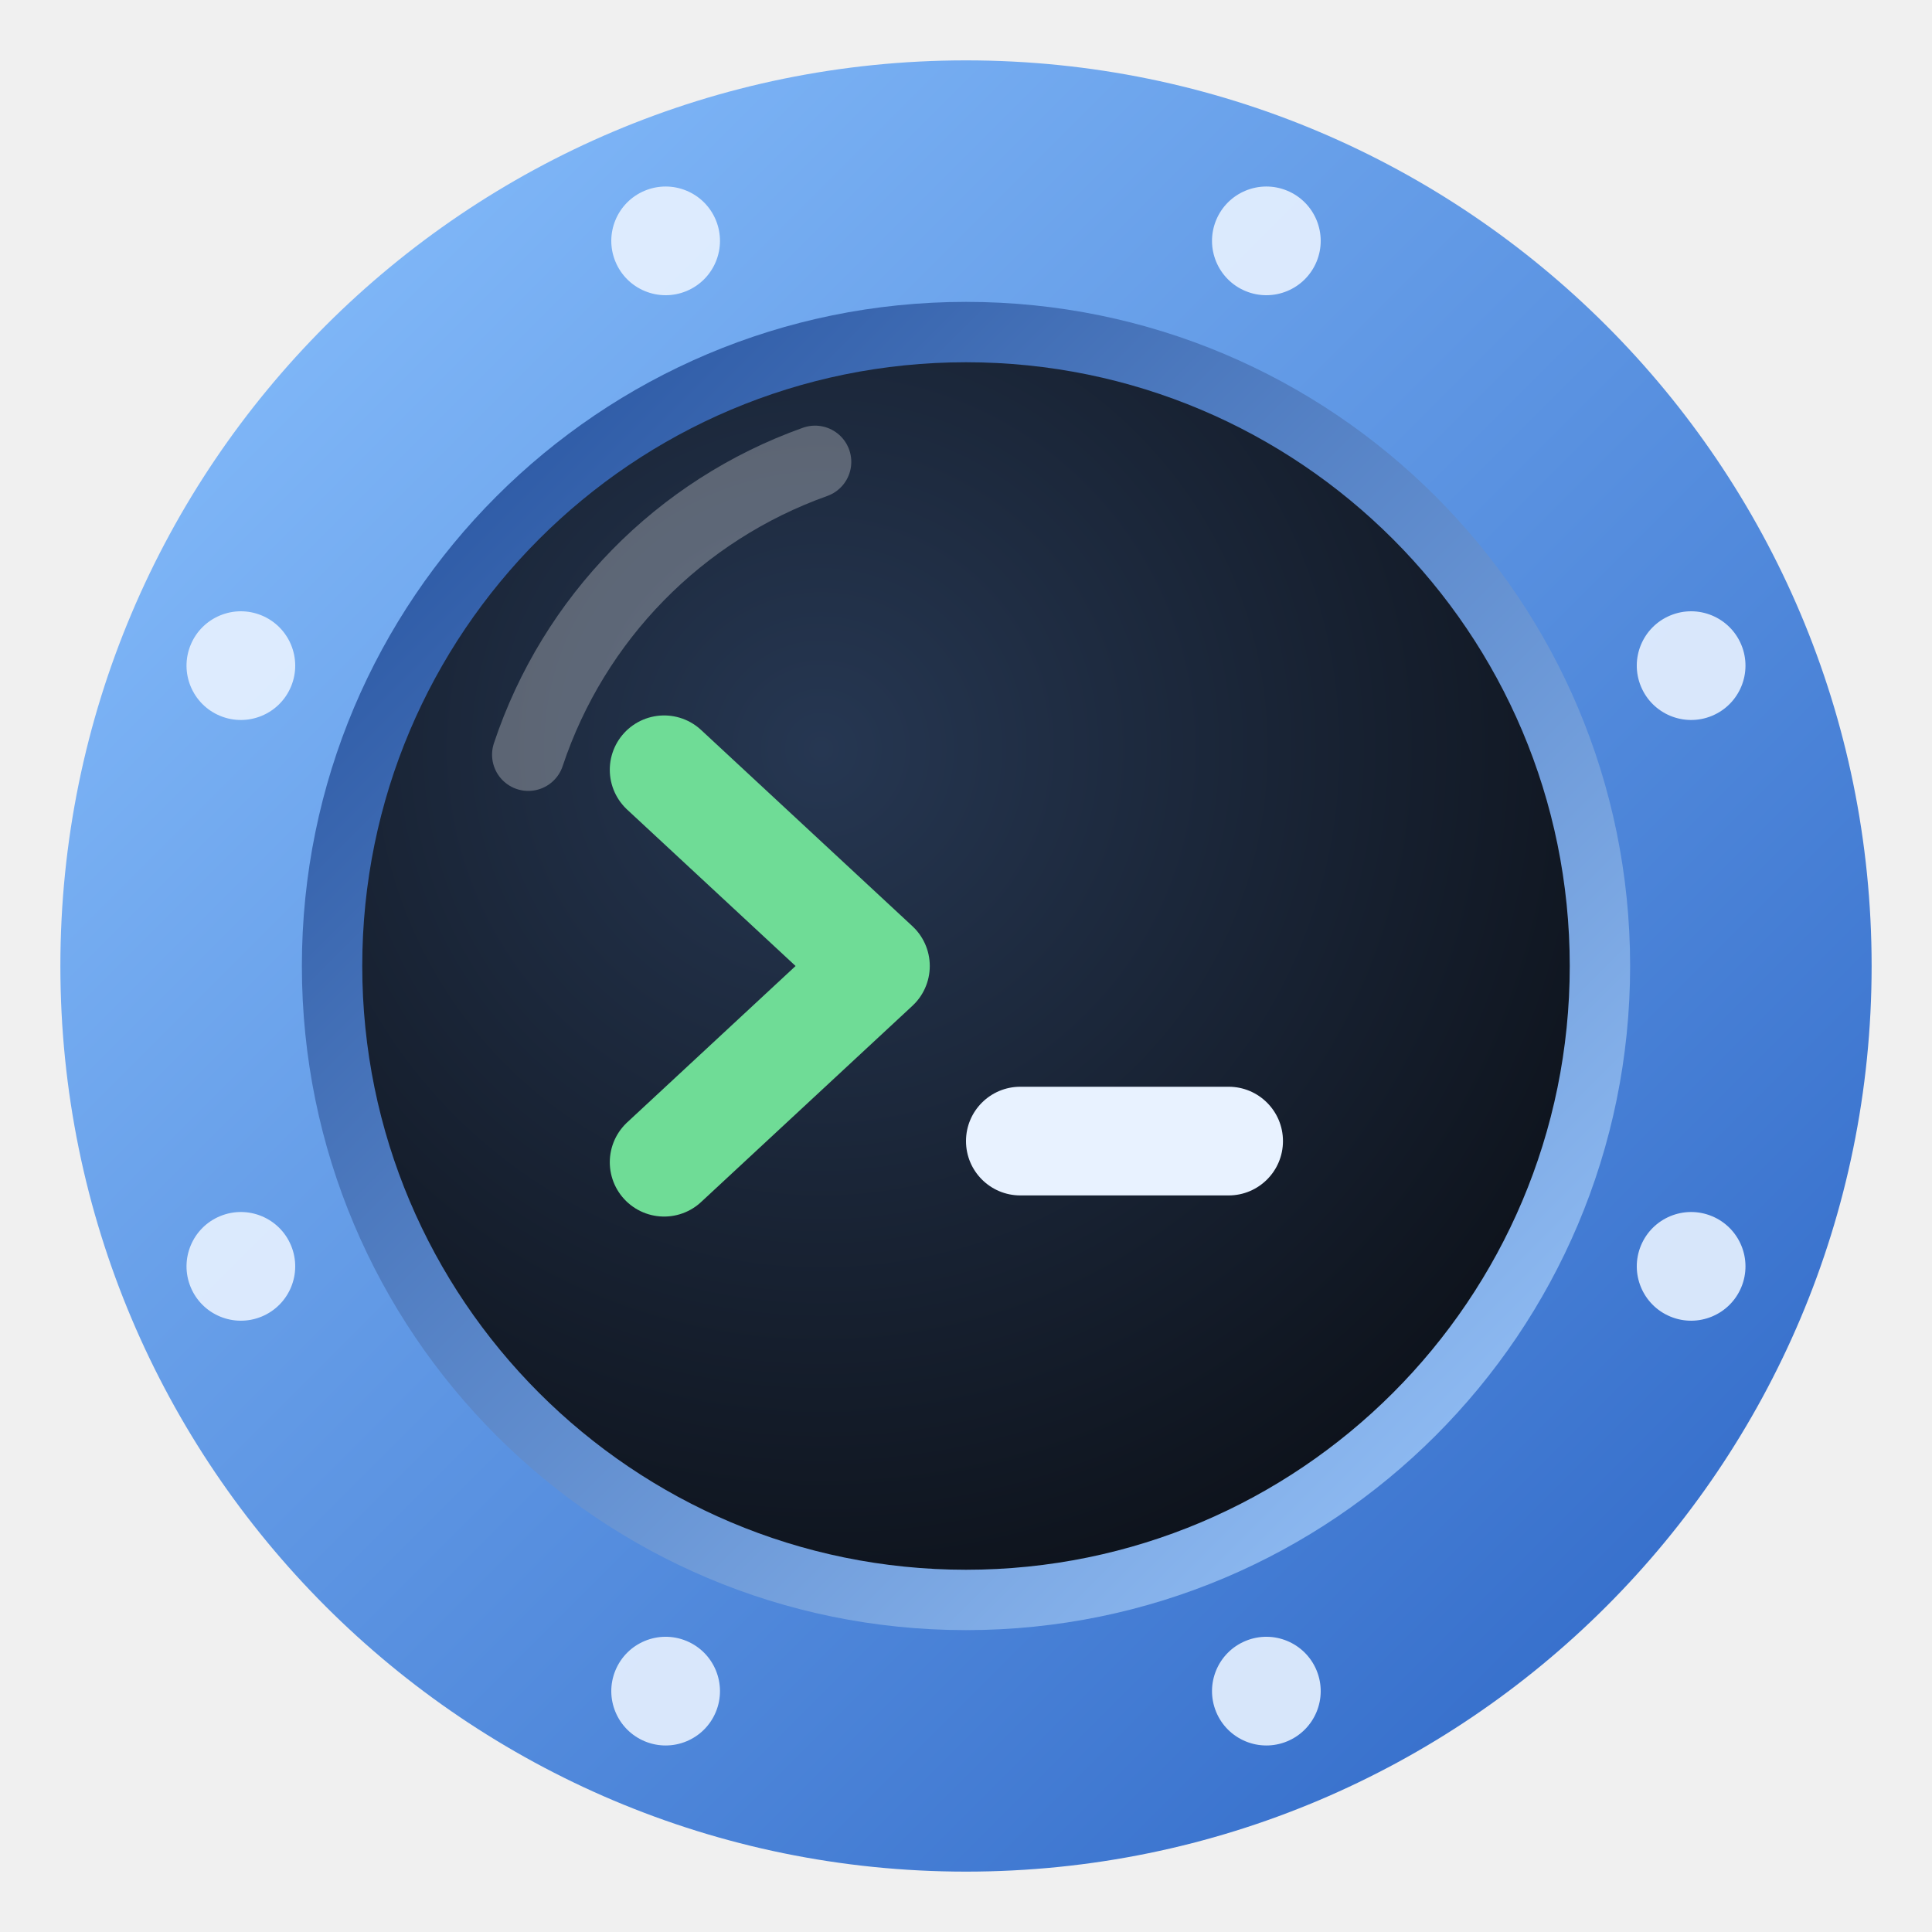
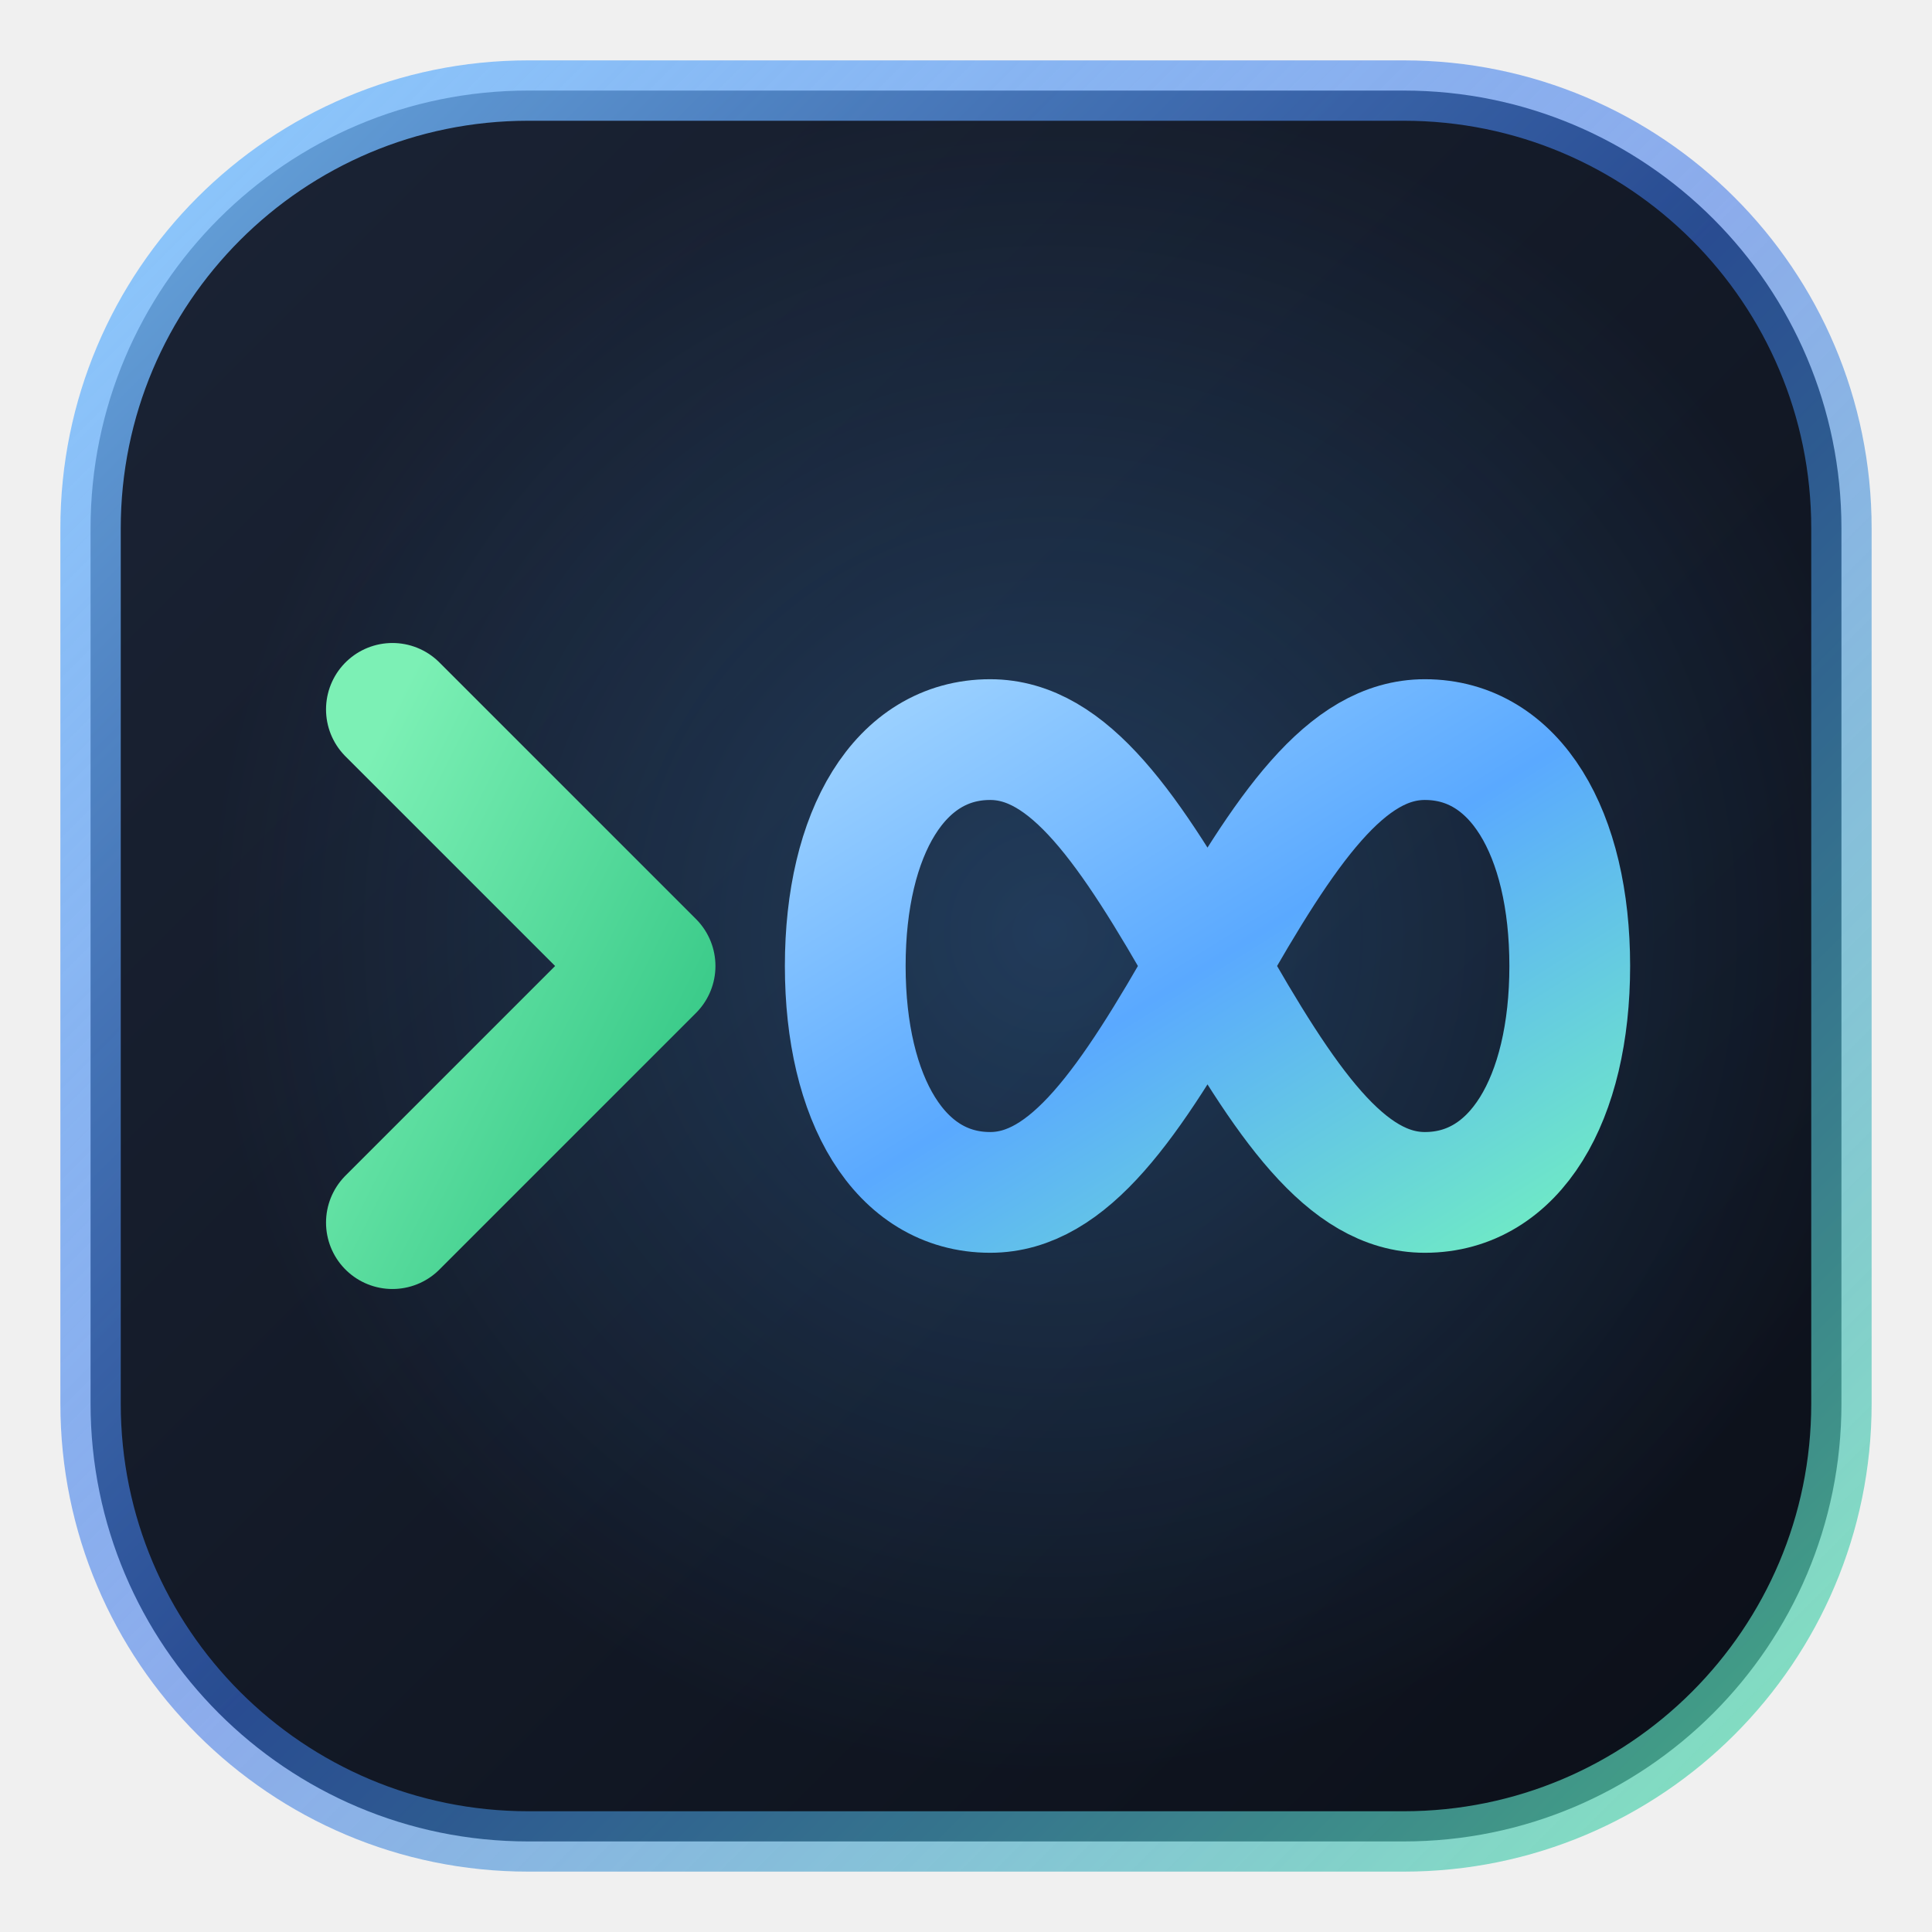
<svg xmlns="http://www.w3.org/2000/svg" viewBox="0 0 64 64">
  <defs>
-     <linearGradient id="ring" x1="0" y1="0" x2="1" y2="1">
-       <stop offset="0" stop-color="#8cc3ff" />
-       <stop offset="1" stop-color="#2a63c4" />
+     <linearGradient id="bg" x1="0" y1="0" x2="1" y2="1">
+       <stop offset="0" stop-color="#1b2436" />
+       <stop offset="1" stop-color="#0b0f18" />
    </linearGradient>
-     <linearGradient id="rim" x1="1" y1="1" x2="0" y2="0">
-       <stop offset="0" stop-color="#9fcbff" />
-       <stop offset="1" stop-color="#1d4a99" />
+     <linearGradient id="frame" x1="0" y1="0" x2="1" y2="1">
+       <stop offset="0" stop-color="#7cc4ff" stop-opacity=".85" />
+       <stop offset=".5" stop-color="#3b75e8" stop-opacity=".55" />
+       <stop offset="1" stop-color="#5ce1a8" stop-opacity=".75" />
    </linearGradient>
-     <radialGradient id="glass" cx=".38" cy=".32" r=".8">
-       <stop offset="0" stop-color="#263752" />
-       <stop offset="1" stop-color="#0b0f16" />
+     <radialGradient id="glow" cx=".55" cy=".48" r=".5">
+       <stop offset="0" stop-color="#4ea8ff" stop-opacity=".24" />
+       <stop offset="1" stop-color="#4ea8ff" stop-opacity="0" />
    </radialGradient>
+     <linearGradient id="prompt" x1="0" y1="0" x2="1" y2="1">
+       <stop offset="0" stop-color="#7cf0b5" />
+       <stop offset="1" stop-color="#34c785" />
+     </linearGradient>
+     <linearGradient id="infi" x1="0" y1="0" x2="1" y2="1">
+       <stop offset="0" stop-color="#9ad0ff" />
+       <stop offset=".5" stop-color="#5aa9ff" />
+       <stop offset="1" stop-color="#6ee7c8" />
+     </linearGradient>
  </defs>
-   <circle cx="32" cy="32" r="30" fill="url(#ring)" />
-   <circle cx="32" cy="32" r="22" fill="url(#rim)" />
-   <circle cx="32" cy="32" r="20" fill="url(#glass)" />
-   <g fill="#e8f2ff" opacity=".9">
-     <circle cx="32" cy="6" r="1.8" transform="rotate(22.5 32 32)" />
-     <circle cx="32" cy="6" r="1.8" transform="rotate(67.5 32 32)" />
-     <circle cx="32" cy="6" r="1.8" transform="rotate(112.5 32 32)" />
-     <circle cx="32" cy="6" r="1.8" transform="rotate(157.5 32 32)" />
-     <circle cx="32" cy="6" r="1.8" transform="rotate(202.5 32 32)" />
-     <circle cx="32" cy="6" r="1.8" transform="rotate(247.5 32 32)" />
-     <circle cx="32" cy="6" r="1.8" transform="rotate(292.5 32 32)" />
-     <circle cx="32" cy="6" r="1.8" transform="rotate(337.5 32 32)" />
-   </g>
-   <path d="M22 25.5 29 32l-7 6.5" fill="none" stroke="#6fdc96" stroke-width="3.6" stroke-linecap="round" stroke-linejoin="round" />
-   <rect x="32" y="36" width="10.5" height="3.6" rx="1.8" fill="#e8f2ff" />
-   <path d="M17.5 25A15.5 15.5 0 0 1 27 15.3" fill="none" stroke="#fff" stroke-opacity=".28" stroke-width="2.4" stroke-linecap="round" />
+   <rect x="3" y="3" width="58" height="58" rx="14.5" fill="url(#bg)" stroke="url(#frame)" stroke-width="2" />
+   <rect x="4" y="4" width="56" height="56" rx="13.5" fill="url(#glow)" />
+   <path d="M13 23.5 21.5 32 13 40.5" fill="none" stroke="url(#prompt)" stroke-width="4.4" stroke-linecap="round" stroke-linejoin="round" />
+   <path d="M40 32C42.6 27.4 44.6 24.5 47.2 24.5 50.2 24.5 52 27.6 52 32c0 4.4-1.8 7.5-4.8 7.5-2.6 0-4.6-2.9-7.2-7.5-2.6-4.6-4.6-7.5-7.2-7.5-3 0-4.8 3.1-4.8 7.5 0 4.4 1.8 7.5 4.8 7.5 2.6 0 4.6-2.9 7.2-7.5Z" fill="none" stroke="url(#infi)" stroke-width="4" stroke-linecap="round" stroke-linejoin="round" />
</svg>
